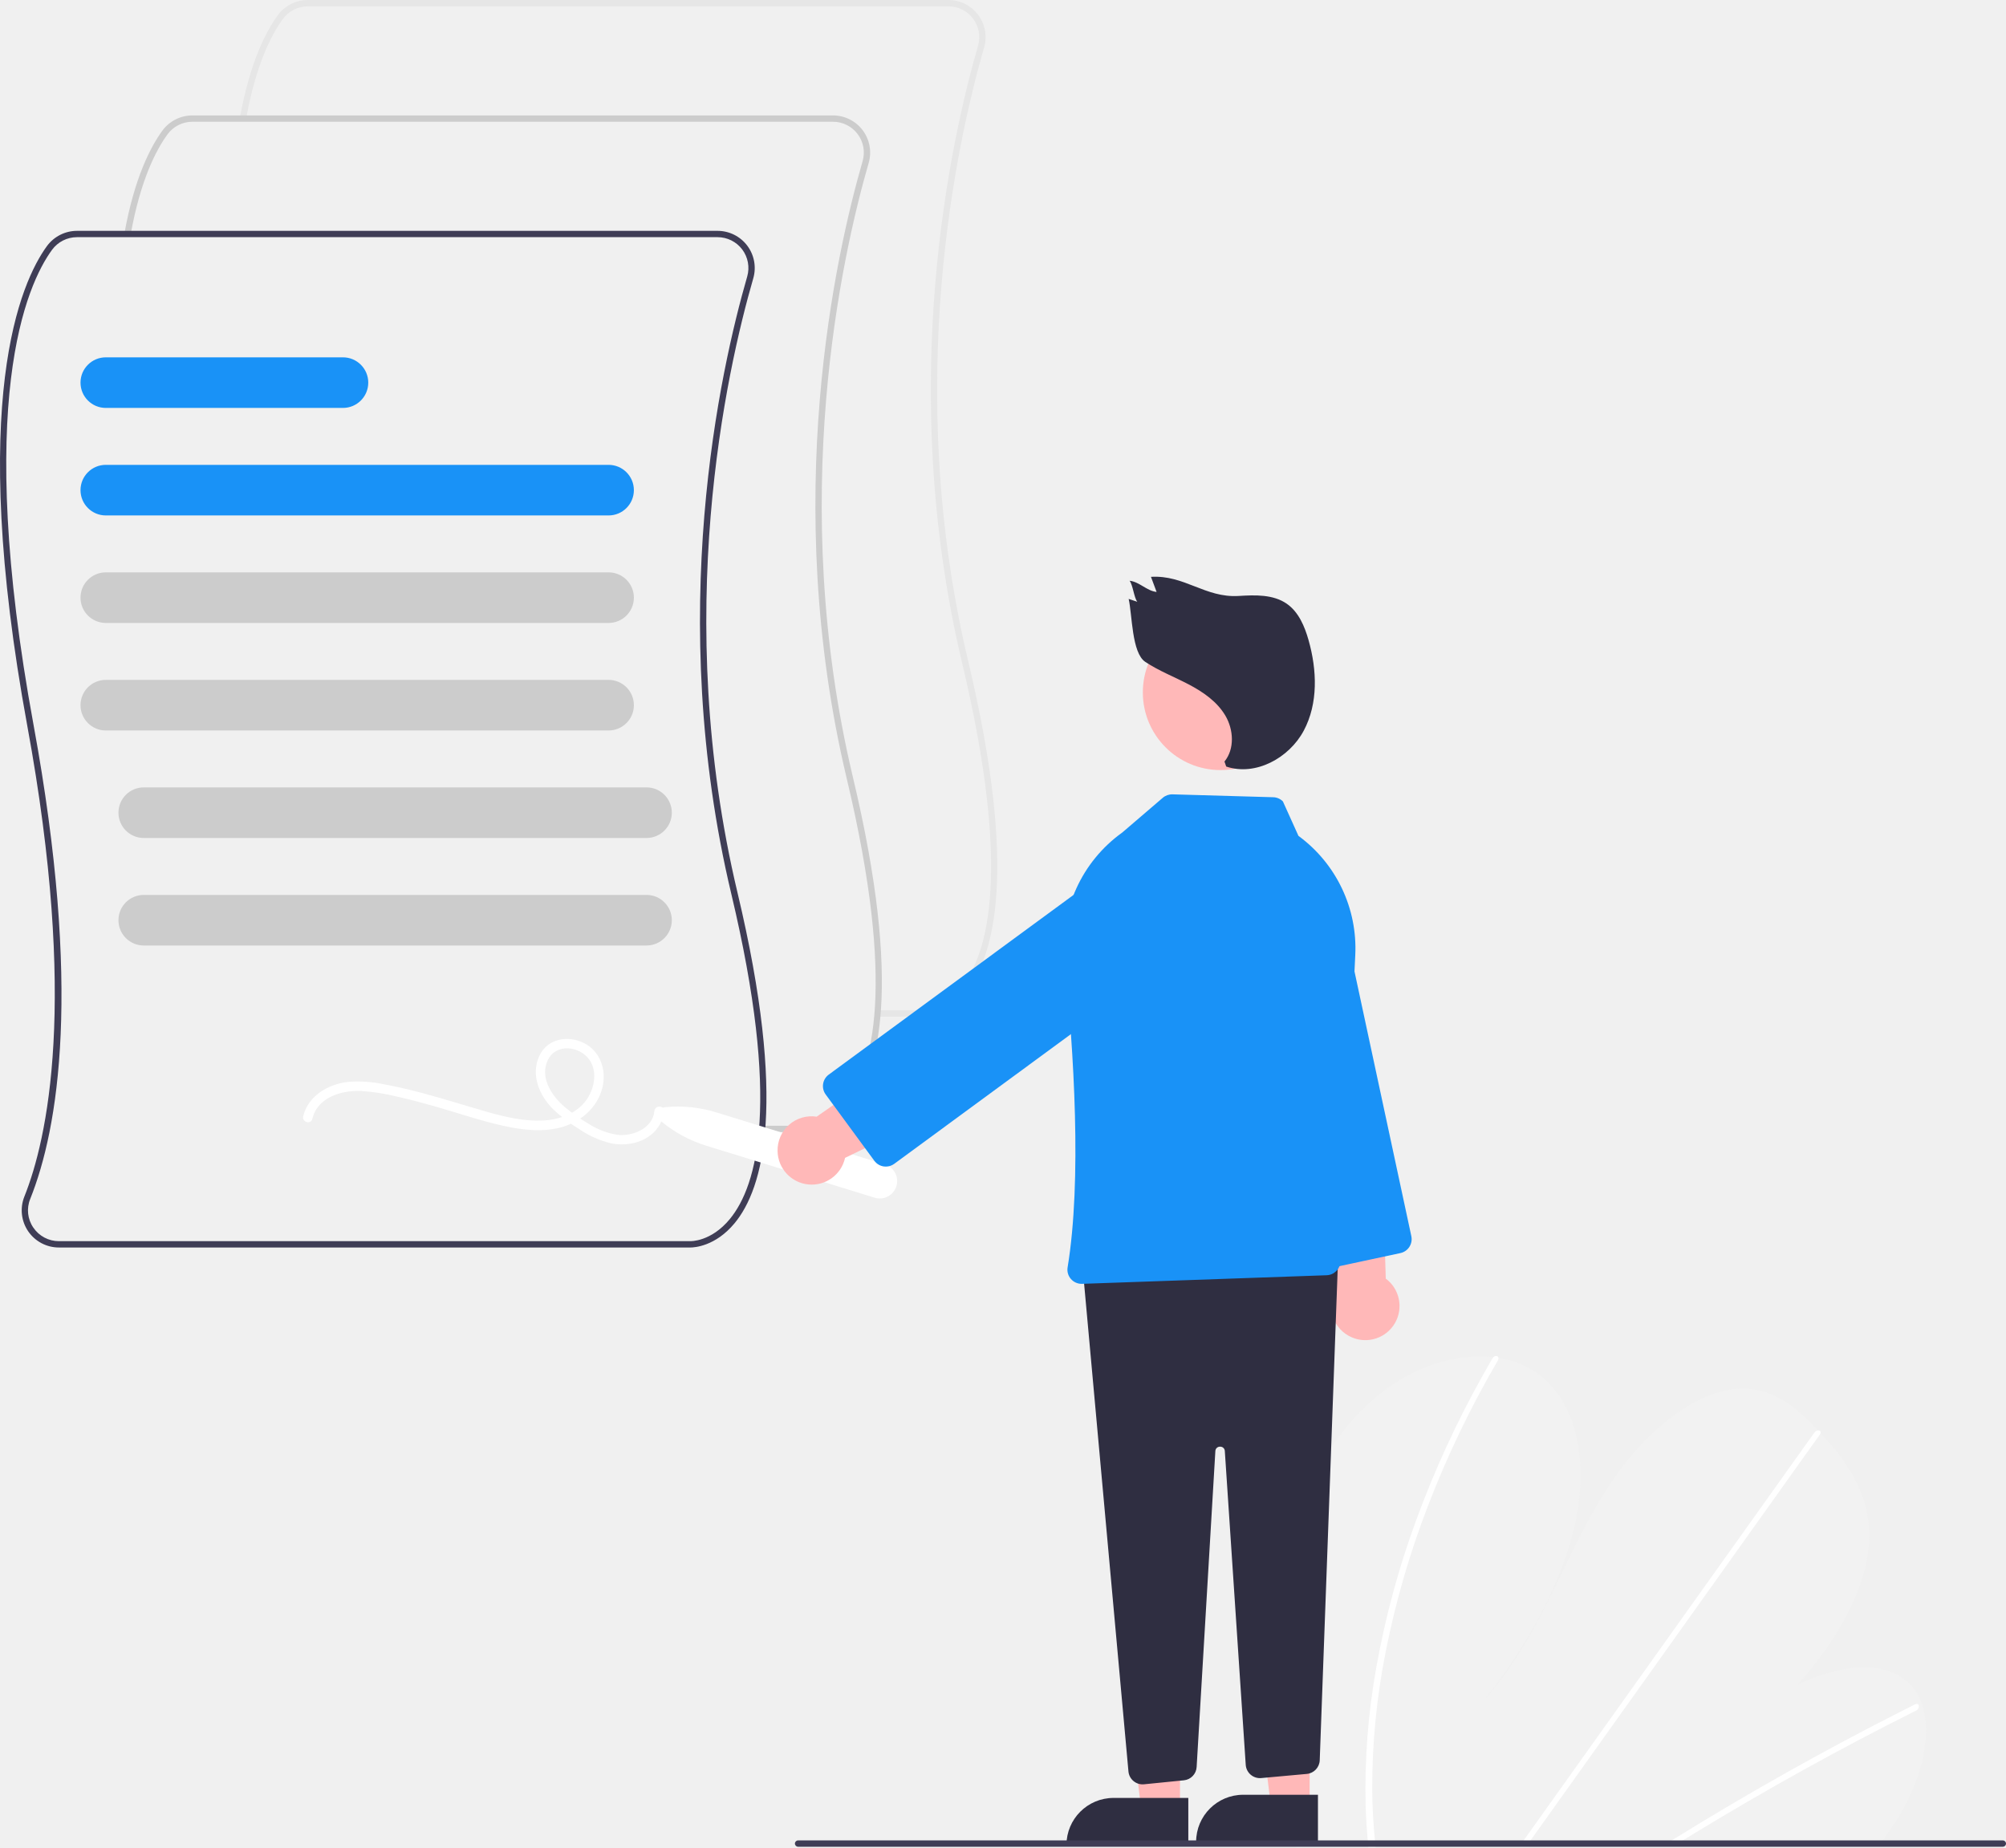
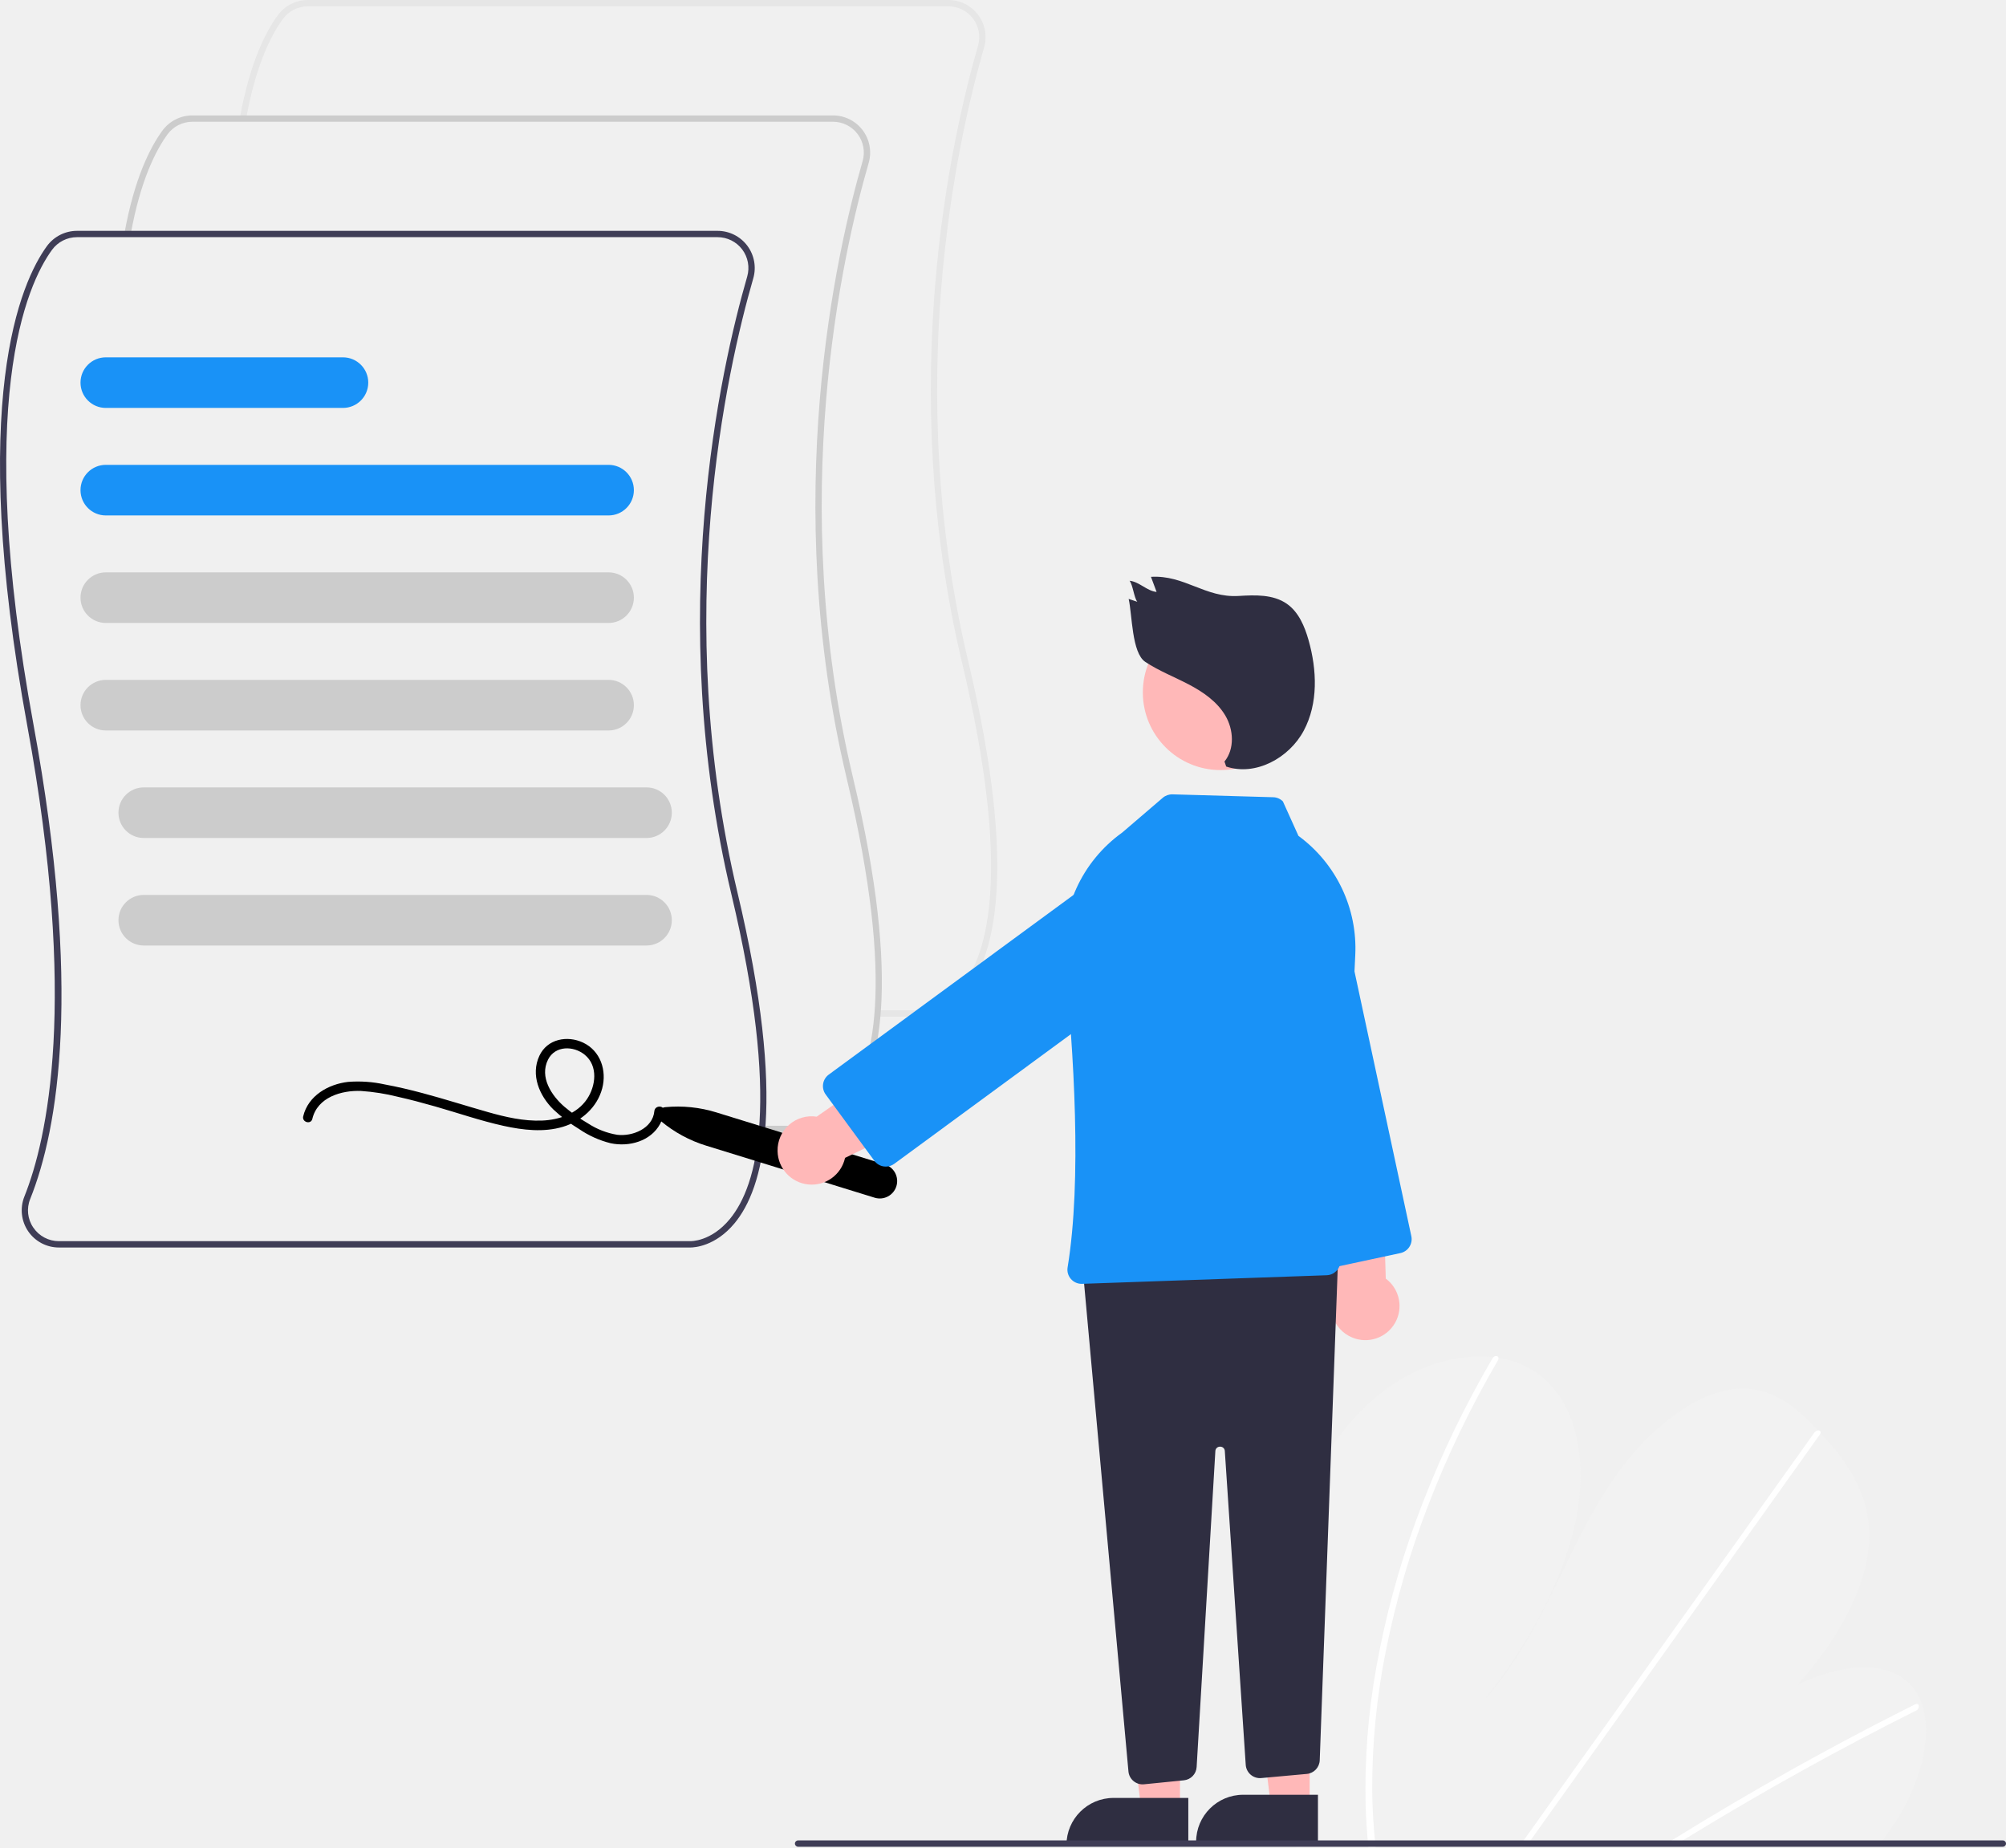
<svg xmlns="http://www.w3.org/2000/svg" data-name="Layer 1" width="634.387" height="584.35" viewBox="0 0 634.387 584.35">
  <path d="M574.1,479.328c-.113,0-.185-.003-.209-.004l-13.564.001v-2H573.94c.315.011,6.746.193,12.671-6.997,8.83-10.715,16.081-37.24.481-102.756-20.975-88.096-3.481-165.923,5.014-195.295a9.752,9.752,0,0,0-9.383-12.452H380.148a9.796,9.796,0,0,0-7.9,4.021c-3.599,4.95-8.537,14.46-11.627,31.655l-1.968-.354c3.157-17.569,8.256-27.358,11.978-32.478a11.801,11.801,0,0,1,9.517-4.845H582.723a11.753,11.753,0,0,1,11.304,15.007c-8.451,29.22-25.855,106.644-4.989,194.277,15.818,66.438,8.214,93.537-.951,104.572C582.043,478.959,575.382,479.328,574.1,479.328Z" transform="translate(-282.8063 -157.8251)" fill="#e6e6e6" />
  <path d="M537.6,515.828c-.113,0-.185-.003-.209-.004l-13.564.001v-2H537.44c.317.01,6.746.193,12.671-6.997,8.83-10.715,16.081-37.24.481-102.756-20.975-88.096-3.481-165.923,5.014-195.295a9.752,9.752,0,0,0-9.383-12.452H343.648a9.796,9.796,0,0,0-7.9,4.021c-3.599,4.95-8.537,14.46-11.627,31.655l-1.968-.354c3.157-17.569,8.256-27.358,11.978-32.478a11.801,11.801,0,0,1,9.517-4.845H546.223a11.753,11.753,0,0,1,11.304,15.007c-8.451,29.22-25.855,106.644-4.989,194.277,15.818,66.438,8.214,93.537-.951,104.572C545.543,515.459,538.882,515.828,537.6,515.828Z" transform="translate(-282.8063 -157.8251)" fill="#ccc" />
  <path d="M501.1,552.328c-.113,0-.185-.003-.209-.004l-199.453.001a11.75,11.75,0,0,1-10.928-16.102c7.237-18.081,16.981-61.459.932-148.839-18.951-103.18-1.985-140.47,6.189-151.713a11.801,11.801,0,0,1,9.518-4.845H509.723a11.753,11.753,0,0,1,11.304,15.007c-8.451,29.22-25.855,106.644-4.989,194.277,15.818,66.438,8.214,93.537-.951,104.572C509.043,551.959,502.382,552.328,501.1,552.328ZM307.148,232.825a9.796,9.796,0,0,0-7.9,4.021c-8.023,11.035-24.651,47.757-5.84,150.176,15.332,83.474,7.896,127.614-1.042,149.944a9.587,9.587,0,0,0,.977,9.064,9.763,9.763,0,0,0,8.095,4.294H500.94c.315.015,6.746.193,12.671-6.997,8.83-10.715,16.081-37.24.481-102.756-20.975-88.096-3.481-165.923,5.014-195.295a9.752,9.752,0,0,0-9.383-12.452Z" transform="translate(-282.8063 -157.8251)" fill="#3f3d56" />
  <path d="M475.267,320.825h-159a8,8,0,1,1,0-16h159a8,8,0,0,1,0,16Z" transform="translate(-282.8063 -157.8251)" fill="#1992f7" />
  <path d="M475.267,354.825h-159a8,8,0,1,1,0-16h159a8,8,0,0,1,0,16Z" transform="translate(-282.8063 -157.8251)" fill="#ccc" />
  <path d="M475.267,388.825h-159a8,8,0,1,1,0-16h159a8,8,0,0,1,0,16Z" transform="translate(-282.8063 -157.8251)" fill="#ccc" />
  <path d="M487.267,422.825h-159a8,8,0,1,1,0-16h159a8,8,0,0,1,0,16Z" transform="translate(-282.8063 -157.8251)" fill="#ccc" />
  <path d="M487.267,456.825h-159a8,8,0,1,1,0-16h159a8,8,0,0,1,0,16Z" transform="translate(-282.8063 -157.8251)" fill="#ccc" />
  <path d="M391.267,286.825h-75a8,8,0,1,1,0-16h75a8,8,0,0,1,0,16Z" transform="translate(-282.8063 -157.8251)" fill="#1992f7" />
-   <path d="M381.583,511.647c1.614-6.835,9.198-9.075,15.398-8.825a65.728,65.728,0,0,1,11.611,1.837c3.984.891,7.929,1.947,11.855,3.066,7.198,2.053,14.323,4.536,21.64,6.141,6.091,1.336,12.711,2.12,18.786.275,5.839-1.773,10.793-6.126,12.382-12.145,1.497-5.672-.558-11.873-6.054-14.465-5.012-2.364-11.342-1.162-13.827,4.184-2.801,6.027-.002,12.599,4.432,16.96a49.668,49.668,0,0,0,8.238,6.257,30.676,30.676,0,0,0,9.864,4.418c5.785,1.236,12.676-.585,15.66-6.112a10.329,10.329,0,0,0,1.172-4.037c.177-1.922-2.825-1.91-3,0-.506,5.503-6.951,8.081-11.77,7.477a23.924,23.924,0,0,1-9.125-3.542,53.472,53.472,0,0,1-7.558-5.333c-4.088-3.538-7.92-9.359-5.174-14.879,2.236-4.495,8.063-4.45,11.608-1.551,4.293,3.511,3.527,9.883.696,14.052-3.135,4.616-8.817,6.551-14.174,6.76-5.821.227-11.593-1.109-17.157-2.689-6.913-1.963-13.756-4.16-20.702-6.008-3.943-1.049-7.917-1.996-11.931-2.733a39.377,39.377,0,0,0-11.57-.801c-6.26.723-12.65,4.367-14.191,10.894-.443,1.877,2.449,2.679,2.893.798Z" transform="translate(-282.8063 -157.8251)" fill="#fff" />
+   <path d="M381.583,511.647c1.614-6.835,9.198-9.075,15.398-8.825a65.728,65.728,0,0,1,11.611,1.837c3.984.891,7.929,1.947,11.855,3.066,7.198,2.053,14.323,4.536,21.64,6.141,6.091,1.336,12.711,2.12,18.786.275,5.839-1.773,10.793-6.126,12.382-12.145,1.497-5.672-.558-11.873-6.054-14.465-5.012-2.364-11.342-1.162-13.827,4.184-2.801,6.027-.002,12.599,4.432,16.96a49.668,49.668,0,0,0,8.238,6.257,30.676,30.676,0,0,0,9.864,4.418c5.785,1.236,12.676-.585,15.66-6.112a10.329,10.329,0,0,0,1.172-4.037c.177-1.922-2.825-1.91-3,0-.506,5.503-6.951,8.081-11.77,7.477a23.924,23.924,0,0,1-9.125-3.542,53.472,53.472,0,0,1-7.558-5.333c-4.088-3.538-7.92-9.359-5.174-14.879,2.236-4.495,8.063-4.45,11.608-1.551,4.293,3.511,3.527,9.883.696,14.052-3.135,4.616-8.817,6.551-14.174,6.76-5.821.227-11.593-1.109-17.157-2.689-6.913-1.963-13.756-4.16-20.702-6.008-3.943-1.049-7.917-1.996-11.931-2.733a39.377,39.377,0,0,0-11.57-.801c-6.26.723-12.65,4.367-14.191,10.894-.443,1.877,2.449,2.679,2.893.798Z" transform="translate(-282.8063 -157.8251)" fill="#000" />
  <path d="M688.083,681.265a458.031,458.031,0,0,0,4.318,58.855c.095.685.198,1.37.293,2.055l184.402-1.03c.541-.68,1.074-1.369,1.591-2.065,1.722-2.306,3.335-4.677,4.816-7.13,7.12-11.817,10.379-25.653,7.113-35.199l-.059-.148a16.75,16.75,0,0,0-3.269-5.681c-7.447-8.383-22.504-6.985-36.168-.219C863.375,677.288,873.134,660.36,873.876,645.25c.727-14.738-6.98-25.267-15.338-34.214-.274-.296-.548-.583-.823-.871-.133-.148-.274-.288-.407-.435-6.522-6.819-14.125-13.54-25.129-12.727-12.069.893-25.451,11.003-34.833,22.783-9.383,11.772-15.617,25.145-21.937,38.197-6.328,13.043-13.174,26.42-23.328,37.569,13.753-17.396,24.842-37.189,28.938-56.439s.491-37.738-11.766-46.804a28.669,28.669,0,0,0-12.558-5.067c-.529-.088-1.066-.159-1.612-.222-11.347-1.291-24.895,2.633-36.422,12.014C705.966,609.361,697.165,624.673,692.787,639.209,688.408,653.744,687.941,667.738,688.083,681.265Z" transform="translate(-282.8063 -157.8251)" fill="#f2f2f2" />
  <path d="M808.729,741.527l3.526-.02q1.679-1.05,3.375-2.075c.7-.442,1.407-.867,2.116-1.3q17.544-10.715,35.308-20.556,17.748-9.849,35.674-18.79a1.478,1.478,0,0,0,.85-1.69.426.426,0,0,0-.059-.124c-.167-.313-.539-.443-1.083-.176-1.466.735-2.94,1.47-4.406,2.222q-17.975,9.094-35.796,19.097-17.808,9.998-35.414,20.879c-.247.15-.494.308-.741.458C810.96,740.143,809.849,740.835,808.729,741.527Z" transform="translate(-282.8063 -157.8251)" fill="#fff" />
  <path d="M763.264,741.781l2.18-.012c.492-.688.975-1.376,1.467-2.065q17.332-24.304,34.656-48.608,28.371-39.79,56.724-79.579a1.404,1.404,0,0,0,.245-.48c.162-.587-.27-.932-.823-.871a1.656,1.656,0,0,0-1.152.733q-15.906,22.314-31.804,44.611-28.223,39.591-56.438,79.173c-1.196,1.675-2.393,3.358-3.589,5.033C764.24,740.404,763.748,741.092,763.264,741.781Z" transform="translate(-282.8063 -157.8251)" fill="#fff" />
  <path d="M714.688,729.118c.111,3.675.354,7.291.672,10.873q.092,1.028.185,2.055l2.288-.013c-.07-.685-.14-1.37-.201-2.055-.483-5.176-.826-10.41-.873-15.786a220.23,220.23,0,0,1,4.336-44.392,276.397,276.397,0,0,1,13.428-46.119,316.724,316.724,0,0,1,21.97-45.63,1.219,1.219,0,0,0,.202-.81c-.094-.652-.963-.845-1.612-.222a1.894,1.894,0,0,0-.328.415q-1.583,2.722-3.108,5.46a316.505,316.505,0,0,0-21.028,45.79A275.09,275.09,0,0,0,718.1,684.872,217.271,217.271,0,0,0,714.688,729.118Z" transform="translate(-282.8063 -157.8251)" fill="#fff" />
-   <path d="M491.811,512.358a2.5,2.5,0,0,1,1.362-4.41,41.289,41.289,0,0,1,16.193,1.66l53.315,16.466a5.5,5.5,0,0,1-3.246,10.51l-53.315-16.466A41.292,41.292,0,0,1,491.811,512.358Z" transform="translate(-282.8063 -157.8251)" fill="#FFF" />
+   <path d="M491.811,512.358a2.5,2.5,0,0,1,1.362-4.41,41.289,41.289,0,0,1,16.193,1.66l53.315,16.466a5.5,5.5,0,0,1-3.246,10.51l-53.315-16.466A41.292,41.292,0,0,1,491.811,512.358Z" transform="translate(-282.8063 -157.8251)" fill="#000" />
  <path d="M710.358,580.757a10.743,10.743,0,0,1-4.868-15.737l-9.139-47.792,23.291-1.816,1.406,46.747A10.801,10.801,0,0,1,710.358,580.757Z" transform="translate(-282.8063 -157.8251)" fill="#ffb8b8" />
  <path d="M694.914,556.092l-23.723-110.482a17.5,17.5,0,1,1,34.22-7.347l23.723,110.481a4.506,4.506,0,0,1-3.455,5.345l-25.421,5.458a4.498,4.498,0,0,1-5.344-3.455Z" transform="translate(-282.8063 -157.8251)" fill="#1992f7" />
  <polygon points="373.17 572.064 360.911 572.064 355.078 524.776 373.173 524.777 373.17 572.064" fill="#ffb8b8" />
  <path d="M352.154,568.561H375.797a0,0,0,0,1,0,0v14.887a0,0,0,0,1,0,0H337.267a0,0,0,0,1,0,0v0A14.887,14.887,0,0,1,352.154,568.561Z" fill="#2f2e41" />
  <polygon points="414.17 571.064 401.911 571.064 396.078 523.776 414.173 523.777 414.17 571.064" fill="#ffb8b8" />
  <path d="M393.154,567.561H416.797a0,0,0,0,1,0,0v14.887a0,0,0,0,1,0,0H378.267a0,0,0,0,1,0,0v0A14.887,14.887,0,0,1,393.154,567.561Z" fill="#2f2e41" />
  <path d="M641.288,721.068a4.469,4.469,0,0,1-1.616-3.062L625.419,561.227a4.501,4.501,0,0,1,4.313-4.904l71.48-2.681a4.502,4.502,0,0,1,4.666,4.662l-5.714,156.177a4.508,4.508,0,0,1-4.09,4.316l-14.413,1.311a4.5,4.5,0,0,1-4.897-4.183l-6.614-99.217a1.436,1.436,0,0,0-1.496-1.399h-.006a1.437,1.437,0,0,0-1.492,1.411l-5.919,99.886a4.479,4.479,0,0,1-4.044,4.211l-12.591,1.26a4.47,4.47,0,0,1-3.313-1.008Z" transform="translate(-282.8063 -157.8251)" fill="#2f2e41" />
  <circle cx="385.977" cy="218.962" r="24.561" fill="#ffb8b8" />
  <path d="M621.485,562.288a4.462,4.462,0,0,1-1.053-3.679c4.534-27.562,1.979-68.074-.964-97.207a44.201,44.201,0,0,1,18.241-40.302l12.827-10.994a4.57,4.57,0,0,1,3.057-1.082l31.866.91a4.483,4.483,0,0,1,3.053,1.317l4.924,10.904.051.037a44.07,44.07,0,0,1,17.915,37.69l-4.69,96.937a4.524,4.524,0,0,1-4.347,4.28l-77.347,2.718c-.05.001-.1.002-.149.002A4.489,4.489,0,0,1,621.485,562.288Z" transform="translate(-282.8063 -157.8251)" fill="#1992f7" />
  <path d="M528.709,521.837a10.743,10.743,0,0,1,12.366-10.883l39.865-27.898,11.19,20.508-42.077,20.416a10.801,10.801,0,0,1-21.344-2.143Z" transform="translate(-282.8063 -157.8251)" fill="#ffb8b8" />
  <path d="M562.258,526.687a4.473,4.473,0,0,1-2.945-1.785l-15.385-20.96a4.506,4.506,0,0,1,.965-6.291l91.095-66.863a17.5,17.5,0,0,1,20.71,28.216L565.603,525.866a4.469,4.469,0,0,1-2.653.873A4.602,4.602,0,0,1,562.258,526.687Z" transform="translate(-282.8063 -157.8251)" fill="#1992f7" />
  <path d="M670.04,398.652c3.257-3.994,2.901-10.077.286-14.518s-7.052-7.5-11.618-9.889-9.417-4.268-13.714-7.113-4.11-14.887-5.254-19.912l2.729.909c-1.049-1.342-1.385-5.307-2.434-6.649,3.084.305,5.455,3.232,8.538,3.537l-1.779-4.776c10.574-.652,17.149,6.696,27.723,6.044,5.239-.323,10.929-.527,15.236,2.473,3.743,2.607,5.637,7.12,6.881,11.509,2.669,9.423,3.084,19.979-1.526,28.62s-15.237,14.464-24.52,11.344Z" transform="translate(-282.8063 -157.8251)" fill="#2f2e41" />
  <path d="M535.194,741.825h381a1,1,0,0,0,0-2h-381a1,1,0,0,0,0,2Z" transform="translate(-282.8063 -157.8251)" fill="#3f3d56" />
</svg>
